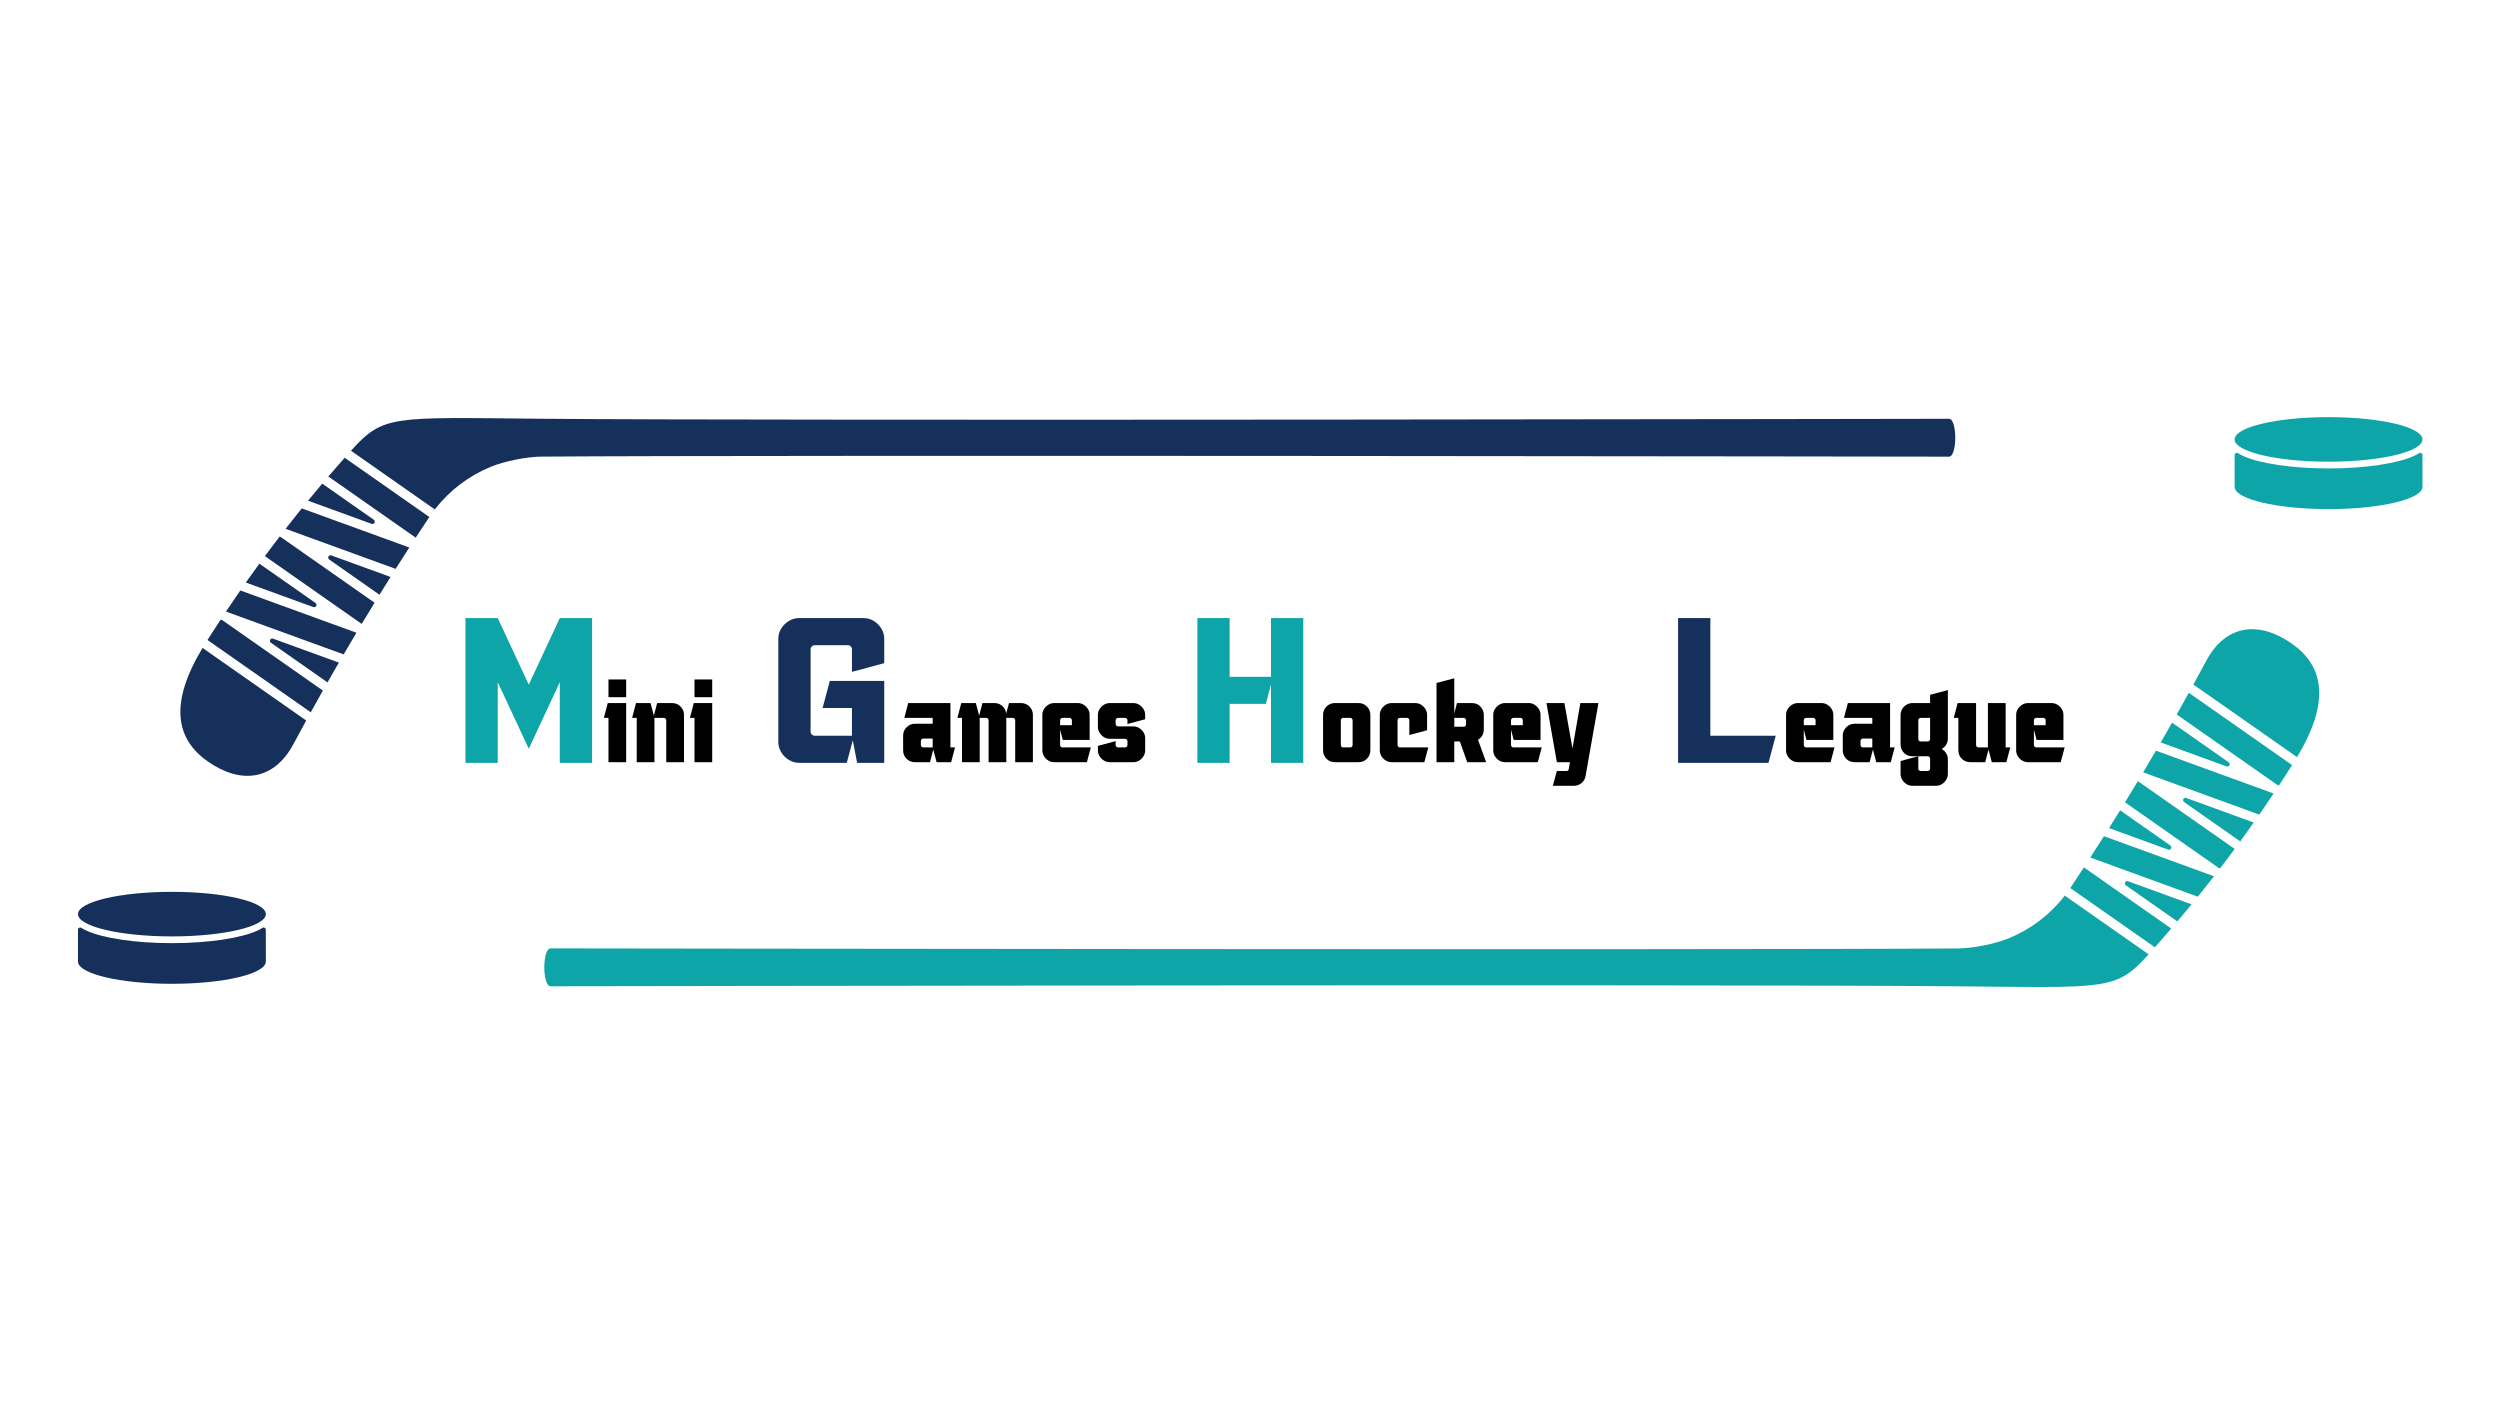
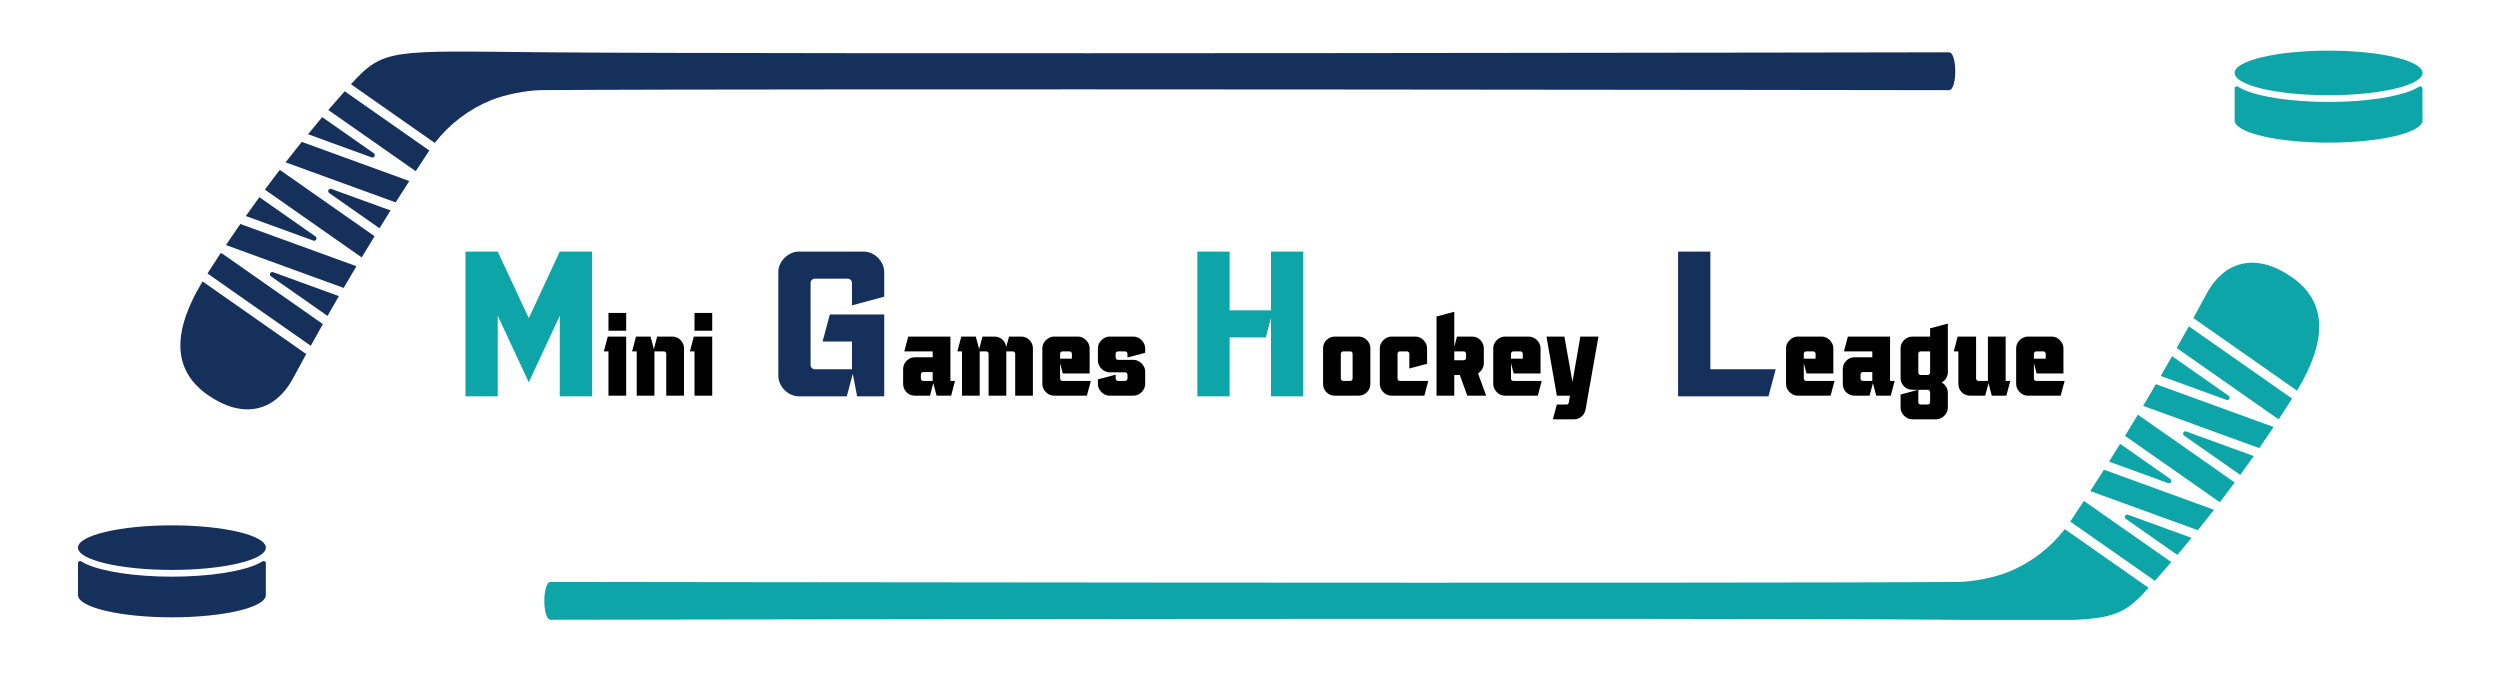
- <svg xmlns="http://www.w3.org/2000/svg" width="1920" zoomAndPan="magnify" viewBox="227 282 984 265" height="1080" preserveAspectRatio="xMidYMid meet" version="1.0">
+ <svg xmlns="http://www.w3.org/2000/svg" zoomAndPan="magnify" viewBox="227 282 984 265" preserveAspectRatio="xMidYMid meet" version="1.0">
  <defs>
    <g />
    <clipPath id="e098530149">
      <path d="M 184.102 84.34 L 882.879 84.34 L 882.879 224.988 L 184.102 224.988 Z M 184.102 84.34 " clip-rule="nonzero" />
    </clipPath>
    <clipPath id="814a96506d">
      <path d="M 169.156 74.52 L 740 74.52 L 740 143 L 169.156 143 Z M 169.156 74.52 " clip-rule="nonzero" />
    </clipPath>
    <clipPath id="f85ae035d3">
      <path d="M 849 0.68 L 923.801 0.68 L 923.801 38 L 849 38 Z M 849 0.68 " clip-rule="nonzero" />
    </clipPath>
    <clipPath id="88947738cd">
      <path d="M 184.102 84.34 L 755.164 84.34 L 755.164 151.715 L 184.102 151.715 Z M 184.102 84.34 " clip-rule="nonzero" />
    </clipPath>
    <clipPath id="40adebe760">
      <path d="M 0.52 187 L 75 187 L 75 224 L 0.52 224 Z M 0.52 187 " clip-rule="nonzero" />
    </clipPath>
    <clipPath id="f3066dca59">
      <rect x="0" width="924" y="0" height="226" />
    </clipPath>
  </defs>
  <g transform="matrix(1, 0, 0, 1, 257, 301)">
    <g clip-path="url(#f3066dca59)">
      <g clip-path="url(#e098530149)">
        <path fill="#0ea5a8" d="M 782.703 189.273 C 776.895 196.781 769.242 202.547 760.602 206.078 C 755.223 208.273 746.551 210.008 740.742 210.055 C 648.949 210.75 186.719 210.035 186.719 210.035 C 183.418 210.035 183.418 224.945 186.719 224.945 C 186.719 224.945 647.707 224.098 740.684 224.961 C 799.863 225.512 802.824 226.586 815.695 212.375 Z M 790.219 178.152 C 788.316 181.07 786.527 183.781 784.859 186.277 L 784.859 186.285 L 818.172 209.609 C 820.184 207.336 822.336 204.879 824.605 202.234 Z M 832.602 192.707 C 832.602 192.707 816.82 186.961 807.555 183.59 C 807.121 183.434 806.641 183.621 806.43 184.031 C 806.211 184.441 806.336 184.945 806.715 185.211 C 814.375 190.574 827.008 199.418 827.008 199.418 C 828.812 197.293 830.676 195.055 832.602 192.707 Z M 798.105 165.871 C 796.242 168.816 794.449 171.621 792.738 174.277 L 835.062 189.684 C 837.129 187.125 839.258 184.445 841.434 181.645 Z M 811.469 144.207 C 809.746 147.066 808.059 149.852 806.402 152.547 L 843.363 178.426 L 843.797 178.582 C 845.688 176.109 847.617 173.547 849.578 170.895 Z M 823.418 171.168 C 823.855 171.324 824.34 171.137 824.551 170.727 C 824.77 170.316 824.645 169.812 824.266 169.547 C 816.738 164.281 804.473 155.688 804.473 155.688 C 802.984 158.094 801.531 160.426 800.117 162.684 C 800.117 162.684 814.625 167.965 823.418 171.168 Z M 857.066 160.5 C 857.066 160.5 840.164 154.348 830.496 150.828 C 830.062 150.672 829.582 150.859 829.367 151.27 C 829.152 151.68 829.277 152.184 829.656 152.449 C 837.801 158.152 851.758 167.922 851.758 167.922 C 853.508 165.52 855.277 163.047 857.066 160.5 Z M 864.586 148.957 L 818.574 132.211 C 816.875 135.121 815.195 137.965 813.543 140.738 L 859.25 157.375 C 861.102 154.707 862.969 151.965 864.852 149.145 Z M 831.523 109.43 C 829.922 112.324 828.332 115.172 826.754 117.969 L 866.305 145.664 L 866.992 145.914 C 868.707 143.305 870.434 140.629 872.172 137.891 Z M 846.359 138.406 C 846.793 138.562 847.281 138.375 847.492 137.965 C 847.703 137.555 847.586 137.051 847.207 136.785 C 839.012 131.051 824.926 121.188 824.926 121.188 C 823.426 123.832 821.934 126.43 820.457 128.977 C 820.457 128.977 836.871 134.953 846.359 138.406 Z M 833.312 106.184 L 874.117 134.758 C 887.188 113.039 884.812 99.016 872.043 90.07 C 858.887 80.859 845.934 82.723 838.359 96.875 C 836.668 100.027 834.98 103.129 833.312 106.184 " fill-opacity="1" fill-rule="evenodd" />
      </g>
      <g clip-path="url(#814a96506d)">
        <path fill="#0ea5a8" d="M 141.133 37.258 C 146.941 29.746 154.594 23.984 163.234 20.453 C 168.613 18.258 177.285 16.52 183.094 16.477 C 274.887 15.781 737.117 16.492 737.117 16.492 C 740.418 16.492 740.418 1.586 737.117 1.586 C 737.117 1.586 276.129 2.434 183.148 1.57 C 123.973 1.02 121.012 -0.059 108.141 14.156 Z M 133.621 48.375 C 135.523 45.461 137.312 42.75 138.977 40.254 L 138.98 40.246 L 105.668 16.922 C 103.652 19.191 101.5 21.648 99.227 24.293 Z M 91.234 33.824 C 91.234 33.824 107.016 39.566 116.277 42.941 C 116.711 43.098 117.195 42.91 117.41 42.5 C 117.625 42.09 117.5 41.586 117.121 41.32 C 109.461 35.957 96.828 27.109 96.828 27.109 C 95.027 29.234 93.16 31.473 91.234 33.824 Z M 125.73 60.656 C 127.594 57.715 129.387 54.91 131.102 52.254 L 88.773 36.848 C 86.707 39.402 84.582 42.082 82.402 44.887 Z M 112.371 82.324 C 114.09 79.461 115.781 76.68 117.434 73.984 L 80.473 48.105 L 80.043 47.945 C 78.148 50.422 76.219 52.984 74.258 55.637 Z M 100.414 55.363 C 99.98 55.203 99.496 55.395 99.285 55.801 C 99.07 56.211 99.195 56.719 99.574 56.98 C 107.098 62.25 119.367 70.84 119.367 70.84 C 120.852 68.434 122.305 66.102 123.723 63.844 C 123.723 63.844 109.211 58.562 100.414 55.363 Z M 66.766 66.031 C 66.766 66.031 83.676 72.184 93.34 75.699 C 93.773 75.859 94.258 75.672 94.469 75.262 C 94.684 74.852 94.559 74.348 94.184 74.082 C 86.035 68.379 72.082 58.605 72.082 58.605 C 70.328 61.012 68.559 63.484 66.766 66.031 Z M 59.25 77.57 L 105.262 94.32 C 106.965 91.406 108.645 88.562 110.297 85.793 L 64.586 69.156 C 62.734 71.824 60.867 74.566 58.984 77.387 Z M 92.312 117.102 C 93.914 114.207 95.504 111.359 97.086 108.559 L 57.535 80.867 L 56.848 80.617 C 55.133 83.227 53.402 85.902 51.664 88.641 Z M 77.477 88.125 C 77.043 87.965 76.559 88.156 76.344 88.562 C 76.129 88.973 76.254 89.48 76.633 89.742 C 84.824 95.48 98.91 105.344 98.91 105.344 C 100.414 102.699 101.906 100.102 103.383 97.555 C 103.383 97.555 86.965 91.578 77.477 88.125 Z M 90.527 120.348 L 49.719 91.773 C 36.648 113.492 39.023 127.516 51.797 136.461 C 64.949 145.672 77.902 143.809 85.48 129.656 C 87.168 126.504 88.852 123.398 90.527 120.348 " fill-opacity="1" fill-rule="evenodd" />
      </g>
      <g clip-path="url(#f85ae035d3)">
        <path fill="#0ea5a8" d="M 922.129 15.137 C 922.395 14.961 922.738 14.941 923.023 15.086 C 923.305 15.23 923.484 15.512 923.484 15.82 C 923.488 21.195 923.492 28.363 923.492 28.363 C 923.492 33.203 906.922 37.133 886.516 37.133 C 866.113 37.133 849.547 33.203 849.547 28.363 C 849.547 28.363 849.547 21.195 849.547 15.82 C 849.547 15.512 849.727 15.227 850.012 15.082 C 850.297 14.938 850.645 14.957 850.906 15.133 C 851.543 15.543 852.277 15.934 853.113 16.309 C 859.465 19.145 872.043 21.129 886.516 21.129 C 901.129 21.129 913.809 19.105 920.105 16.227 C 920.867 15.879 921.543 15.512 922.129 15.137 Z M 886.516 0.934 C 906.922 0.934 923.492 4.863 923.492 9.707 C 923.492 14.547 906.922 18.48 886.516 18.48 C 866.113 18.48 849.547 14.547 849.547 9.707 C 849.547 4.863 866.113 0.934 886.516 0.934 " fill-opacity="1" fill-rule="evenodd" />
      </g>
      <g clip-path="url(#88947738cd)">
        <path fill="#16305c" d="M 782.703 189.273 C 776.895 196.781 769.242 202.547 760.602 206.078 C 755.223 208.273 746.551 210.008 740.742 210.055 C 648.949 210.75 186.719 210.035 186.719 210.035 C 183.418 210.035 183.418 224.945 186.719 224.945 C 186.719 224.945 647.707 224.098 740.684 224.961 C 799.863 225.512 802.824 226.586 815.695 212.375 Z M 790.219 178.152 C 788.316 181.07 786.527 183.781 784.859 186.277 L 784.859 186.285 L 818.172 209.609 C 820.184 207.336 822.336 204.879 824.605 202.234 Z M 832.602 192.707 C 832.602 192.707 816.82 186.961 807.555 183.59 C 807.121 183.434 806.641 183.621 806.43 184.031 C 806.211 184.441 806.336 184.945 806.715 185.211 C 814.375 190.574 827.008 199.418 827.008 199.418 C 828.812 197.293 830.676 195.055 832.602 192.707 Z M 798.105 165.871 C 796.242 168.816 794.449 171.621 792.738 174.277 L 835.062 189.684 C 837.129 187.125 839.258 184.445 841.434 181.645 Z M 811.469 144.207 C 809.746 147.066 808.059 149.852 806.402 152.547 L 843.363 178.426 L 843.797 178.582 C 845.688 176.109 847.617 173.547 849.578 170.895 Z M 823.422 171.168 C 823.855 171.324 824.34 171.137 824.551 170.727 C 824.77 170.316 824.645 169.812 824.266 169.547 C 816.738 164.281 804.473 155.688 804.473 155.688 C 802.984 158.094 801.531 160.426 800.117 162.684 C 800.117 162.684 814.625 167.965 823.422 171.168 Z M 857.066 160.5 C 857.066 160.5 840.164 154.348 830.496 150.828 C 830.062 150.672 829.582 150.859 829.367 151.27 C 829.152 151.68 829.277 152.184 829.656 152.449 C 837.801 158.152 851.758 167.922 851.758 167.922 C 853.508 165.52 855.277 163.047 857.066 160.5 Z M 864.586 148.957 L 818.574 132.211 C 816.875 135.121 815.195 137.965 813.543 140.738 L 859.25 157.375 C 861.105 154.707 862.969 151.965 864.852 149.145 Z M 831.523 109.43 C 829.922 112.324 828.332 115.172 826.754 117.969 L 866.305 145.664 L 866.992 145.914 C 868.707 143.305 870.434 140.629 872.172 137.891 Z M 846.359 138.406 C 846.793 138.562 847.281 138.375 847.492 137.965 C 847.703 137.555 847.586 137.051 847.207 136.785 C 839.012 131.051 824.926 121.188 824.926 121.188 C 823.426 123.832 821.934 126.43 820.457 128.977 C 820.457 128.977 836.871 134.953 846.359 138.406 Z M 833.312 106.184 L 874.117 134.758 C 887.188 113.039 884.812 99.016 872.043 90.07 C 858.887 80.859 845.934 82.723 838.359 96.875 C 836.668 100.027 834.98 103.129 833.312 106.184 " fill-opacity="1" fill-rule="evenodd" />
      </g>
      <path fill="#16305c" d="M 141.133 37.258 C 146.941 29.746 154.594 23.984 163.234 20.453 C 168.613 18.258 177.285 16.52 183.094 16.477 C 274.887 15.781 737.117 16.492 737.117 16.492 C 740.418 16.492 740.418 1.586 737.117 1.586 C 737.117 1.586 276.129 2.434 183.148 1.57 C 123.973 1.02 121.012 -0.059 108.141 14.156 Z M 133.621 48.375 C 135.523 45.461 137.312 42.75 138.977 40.254 L 138.98 40.246 L 105.668 16.922 C 103.652 19.191 101.5 21.648 99.227 24.293 Z M 91.234 33.824 C 91.234 33.824 107.016 39.566 116.277 42.941 C 116.711 43.098 117.195 42.91 117.41 42.5 C 117.625 42.09 117.5 41.586 117.121 41.32 C 109.461 35.957 96.828 27.109 96.828 27.109 C 95.027 29.234 93.16 31.473 91.234 33.824 Z M 125.73 60.656 C 127.594 57.715 129.387 54.91 131.102 52.254 L 88.773 36.848 C 86.707 39.402 84.582 42.082 82.402 44.887 Z M 112.371 82.324 C 114.09 79.461 115.781 76.68 117.434 73.984 L 80.473 48.105 L 80.043 47.945 C 78.148 50.422 76.219 52.984 74.258 55.637 Z M 100.414 55.363 C 99.98 55.203 99.496 55.395 99.285 55.801 C 99.07 56.211 99.195 56.719 99.574 56.98 C 107.098 62.25 119.367 70.84 119.367 70.84 C 120.852 68.434 122.305 66.102 123.723 63.844 C 123.723 63.844 109.211 58.562 100.414 55.363 Z M 66.766 66.031 C 66.766 66.031 83.676 72.184 93.34 75.699 C 93.773 75.859 94.258 75.672 94.469 75.262 C 94.684 74.852 94.559 74.348 94.184 74.082 C 86.035 68.379 72.082 58.605 72.082 58.605 C 70.328 61.012 68.559 63.484 66.766 66.031 Z M 59.25 77.57 L 105.262 94.32 C 106.965 91.406 108.645 88.562 110.297 85.793 L 64.586 69.156 C 62.734 71.824 60.867 74.566 58.988 77.387 Z M 92.312 117.102 C 93.914 114.207 95.504 111.359 97.086 108.559 L 57.535 80.867 L 56.848 80.617 C 55.133 83.227 53.402 85.902 51.664 88.641 Z M 77.477 88.125 C 77.043 87.965 76.559 88.156 76.344 88.562 C 76.129 88.973 76.254 89.48 76.633 89.742 C 84.824 95.48 98.91 105.344 98.91 105.344 C 100.414 102.699 101.906 100.102 103.383 97.555 C 103.383 97.555 86.965 91.578 77.477 88.125 Z M 90.527 120.348 L 49.719 91.773 C 36.652 113.492 39.023 127.516 51.797 136.461 C 64.949 145.672 77.902 143.809 85.48 129.656 C 87.168 126.504 88.852 123.398 90.527 120.348 " fill-opacity="1" fill-rule="evenodd" />
      <g clip-path="url(#40adebe760)">
        <path fill="#16305c" d="M 73.273 201.977 C 73.539 201.805 73.883 201.785 74.168 201.926 C 74.449 202.07 74.629 202.355 74.629 202.664 C 74.637 208.035 74.637 215.203 74.637 215.203 C 74.637 220.047 58.07 223.977 37.664 223.977 C 17.254 223.977 0.691 220.047 0.691 215.203 C 0.691 215.203 0.691 208.035 0.691 202.664 C 0.691 202.352 0.871 202.066 1.156 201.922 C 1.441 201.777 1.785 201.797 2.055 201.977 C 2.684 202.383 3.422 202.777 4.258 203.148 C 10.609 205.988 23.191 207.973 37.664 207.973 C 52.273 207.973 64.957 205.949 71.25 203.066 C 72.012 202.719 72.684 202.355 73.273 201.977 Z M 37.664 187.777 C 58.07 187.777 74.637 191.707 74.637 196.547 C 74.637 201.391 58.07 205.32 37.664 205.32 C 17.254 205.32 0.691 201.391 0.691 196.547 C 0.691 191.707 17.254 187.777 37.664 187.777 " fill-opacity="1" fill-rule="evenodd" />
      </g>
      <g fill="#0ea5a8" fill-opacity="1">
        <g transform="translate(149.9559, 137.0027)">
          <g>
            <path d="M 3.25 0 L 3.25 -56.984 L 15.953 -56.984 L 28.172 -30.766 L 40.375 -56.984 L 53.078 -56.984 L 53.078 0 L 40.375 0 L 40.375 -31.75 L 28.172 -5.531 L 15.953 -31.75 L 15.953 0 Z M 3.25 0 " />
          </g>
        </g>
      </g>
      <g fill="#000000" fill-opacity="1">
        <g transform="translate(207.2132, 136.7445)">
          <g>
            <path d="M 2.281 0 L 2.281 -17.438 L 0.469 -17.438 L 2 -23.266 L 9.25 -23.266 L 9.25 0 Z M 2.281 -25.578 L 2.281 -32.562 L 9.25 -32.562 L 9.25 -25.578 Z M 2.281 -25.578 " />
          </g>
        </g>
      </g>
      <g fill="#000000" fill-opacity="1">
        <g transform="translate(218.3309, 136.7445)">
          <g>
            <path d="M 13.906 -16.516 C 13.906 -16.766 13.812 -16.977 13.625 -17.156 C 13.438 -17.344 13.223 -17.438 12.984 -17.438 L 9.25 -17.438 L 9.25 0 L 2.281 0 L 2.281 -17.438 L 0.469 -17.438 L 2 -23.266 L 7.719 -23.266 L 9.031 -18.328 L 10.328 -23.266 L 16.234 -23.266 C 17.535 -23.266 18.633 -22.812 19.531 -21.906 C 20.438 -21.008 20.891 -19.91 20.891 -18.609 L 20.891 0 L 13.906 0 Z M 13.906 -16.516 " />
          </g>
        </g>
      </g>
      <g fill="#000000" fill-opacity="1">
        <g transform="translate(241.0782, 136.7445)">
          <g>
            <path d="M 2.281 0 L 2.281 -17.438 L 0.469 -17.438 L 2 -23.266 L 9.25 -23.266 L 9.25 0 Z M 2.281 -25.578 L 2.281 -32.562 L 9.25 -32.562 L 9.25 -25.578 Z M 2.281 -25.578 " />
          </g>
        </g>
      </g>
      <g fill="#16305c" fill-opacity="1">
        <g transform="translate(273.0948, 137.0027)">
          <g>
            <path d="M 11.391 0 C 9.984 0 8.656 -0.379 7.406 -1.141 C 6.156 -1.898 5.148 -2.906 4.391 -4.156 C 3.629 -5.406 3.25 -6.734 3.25 -8.141 L 3.25 -48.844 C 3.25 -50.312 3.629 -51.656 4.391 -52.875 C 5.148 -54.094 6.156 -55.082 7.406 -55.844 C 8.656 -56.602 9.984 -56.984 11.391 -56.984 L 36.797 -56.984 C 38.266 -56.984 39.609 -56.602 40.828 -55.844 C 42.047 -55.082 43.035 -54.094 43.797 -52.875 C 44.555 -51.656 44.938 -50.312 44.938 -48.844 L 44.938 -39.234 L 32.234 -35.812 L 32.234 -44.688 C 32.234 -45.125 32.07 -45.504 31.75 -45.828 C 31.426 -46.148 31.047 -46.312 30.609 -46.312 L 17.578 -46.312 C 17.148 -46.312 16.77 -46.148 16.438 -45.828 C 16.113 -45.504 15.953 -45.125 15.953 -44.688 L 15.953 -12.297 C 15.953 -11.859 16.113 -11.477 16.438 -11.156 C 16.77 -10.832 17.148 -10.672 17.578 -10.672 L 32.234 -10.672 L 32.234 -21.578 L 20.672 -21.578 L 23.531 -32.234 L 44.938 -32.234 L 44.938 0 L 34.266 0 L 32.562 -8.875 L 30.203 0 Z M 11.391 0 " />
          </g>
        </g>
      </g>
      <g fill="#000000" fill-opacity="1">
        <g transform="translate(323.6139, 136.7445)">
          <g>
            <path d="M 15.031 0 L 13.719 -4.938 L 12.422 0 L 6.516 0 C 5.211 0 4.109 -0.445 3.203 -1.344 C 2.305 -2.25 1.859 -3.352 1.859 -4.656 L 1.859 -10.469 C 1.859 -11.738 2.316 -12.832 3.234 -13.75 C 4.148 -14.664 5.242 -15.125 6.516 -15.125 L 13.484 -15.125 L 13.484 -17.438 L 2.328 -17.438 L 3.859 -23.266 L 20.469 -23.266 L 20.469 -5.812 L 22.281 -5.812 L 20.75 0 Z M 8.844 -6.75 C 8.844 -6.5 8.93 -6.281 9.109 -6.094 C 9.297 -5.906 9.516 -5.812 9.766 -5.812 L 13.484 -5.812 L 13.484 -9.297 L 9.766 -9.297 C 9.516 -9.297 9.297 -9.203 9.109 -9.016 C 8.93 -8.836 8.844 -8.625 8.844 -8.375 Z M 8.844 -6.75 " />
          </g>
        </g>
      </g>
      <g fill="#000000" fill-opacity="1">
        <g transform="translate(346.3612, 136.7445)">
          <g>
            <path d="M 23.219 -16.516 C 23.219 -16.766 23.125 -16.977 22.938 -17.156 C 22.75 -17.344 22.531 -17.438 22.281 -17.438 L 19.719 -17.438 L 19.719 0 L 12.75 0 L 12.75 -16.516 C 12.75 -16.766 12.656 -16.977 12.469 -17.156 C 12.281 -17.344 12.062 -17.438 11.812 -17.438 L 9.25 -17.438 L 9.25 0 L 2.281 0 L 2.281 -17.438 L 0.469 -17.438 L 2 -23.266 L 7.719 -23.266 L 9.031 -18.328 L 10.328 -23.266 L 15.078 -23.266 C 16.285 -23.266 17.32 -22.867 18.188 -22.078 C 19.051 -21.285 19.547 -20.301 19.672 -19.125 L 20.797 -23.266 L 25.531 -23.266 C 26.832 -23.266 27.93 -22.812 28.828 -21.906 C 29.734 -21.008 30.188 -19.91 30.188 -18.609 L 30.188 0 L 23.219 0 Z M 23.219 -16.516 " />
          </g>
        </g>
      </g>
      <g fill="#000000" fill-opacity="1">
        <g transform="translate(378.412, 136.7445)">
          <g>
            <path d="M 6.516 0 C 5.703 0 4.938 -0.211 4.219 -0.641 C 3.508 -1.078 2.938 -1.648 2.5 -2.359 C 2.07 -3.078 1.859 -3.844 1.859 -4.656 L 1.859 -18.609 C 1.859 -19.441 2.07 -20.207 2.5 -20.906 C 2.938 -21.602 3.508 -22.172 4.219 -22.609 C 4.938 -23.047 5.703 -23.266 6.516 -23.266 L 15.812 -23.266 C 16.656 -23.266 17.426 -23.047 18.125 -22.609 C 18.82 -22.172 19.383 -21.602 19.812 -20.906 C 20.25 -20.207 20.469 -19.441 20.469 -18.609 L 20.469 -8.75 L 9.906 -8.75 L 8.844 -12.797 L 8.844 -6.75 C 8.844 -6.5 8.93 -6.281 9.109 -6.094 C 9.297 -5.906 9.516 -5.812 9.766 -5.812 L 20.938 -5.812 L 19.391 0 Z M 8.844 -14.562 L 13.484 -14.562 L 13.484 -16.516 C 13.484 -16.766 13.391 -16.977 13.203 -17.156 C 13.023 -17.344 12.812 -17.438 12.562 -17.438 L 9.766 -17.438 C 9.516 -17.438 9.297 -17.344 9.109 -17.156 C 8.93 -16.977 8.844 -16.766 8.844 -16.516 Z M 8.844 -14.562 " />
          </g>
        </g>
      </g>
      <g fill="#000000" fill-opacity="1">
        <g transform="translate(400.7406, 136.7445)">
          <g>
            <path d="M 6.047 0 C 5.242 0 4.484 -0.211 3.766 -0.641 C 3.055 -1.078 2.484 -1.648 2.047 -2.359 C 1.609 -3.078 1.391 -3.844 1.391 -4.656 L 1.391 -6.422 L 8.375 -8.281 L 8.375 -6.75 C 8.375 -6.5 8.469 -6.281 8.656 -6.094 C 8.844 -5.906 9.055 -5.812 9.297 -5.812 L 12.094 -5.812 C 12.344 -5.812 12.562 -5.906 12.75 -6.094 C 12.938 -6.281 13.031 -6.5 13.031 -6.75 L 13.031 -8.281 C 13.031 -8.531 12.938 -8.742 12.75 -8.922 C 12.562 -9.109 12.344 -9.203 12.094 -9.203 L 6.047 -9.203 C 5.242 -9.203 4.484 -9.422 3.766 -9.859 C 3.055 -10.297 2.484 -10.867 2.047 -11.578 C 1.609 -12.297 1.391 -13.055 1.391 -13.859 L 1.391 -18.609 C 1.391 -19.441 1.609 -20.207 2.047 -20.906 C 2.484 -21.602 3.055 -22.172 3.766 -22.609 C 4.484 -23.047 5.242 -23.266 6.047 -23.266 L 15.344 -23.266 C 16.188 -23.266 16.957 -23.047 17.656 -22.609 C 18.352 -22.172 18.914 -21.602 19.344 -20.906 C 19.781 -20.207 20 -19.441 20 -18.609 L 20 -16.891 L 13.031 -15.031 L 13.031 -16.516 C 13.031 -16.766 12.938 -16.977 12.75 -17.156 C 12.562 -17.344 12.344 -17.438 12.094 -17.438 L 9.297 -17.438 C 9.055 -17.438 8.844 -17.344 8.656 -17.156 C 8.469 -16.977 8.375 -16.766 8.375 -16.516 L 8.375 -15.031 C 8.375 -14.781 8.469 -14.562 8.656 -14.375 C 8.844 -14.188 9.055 -14.094 9.297 -14.094 L 15.344 -14.094 C 16.188 -14.094 16.957 -13.875 17.656 -13.438 C 18.352 -13.008 18.914 -12.445 19.344 -11.75 C 19.781 -11.051 20 -10.281 20 -9.438 L 20 -4.656 C 20 -3.844 19.781 -3.078 19.344 -2.359 C 18.914 -1.648 18.352 -1.078 17.656 -0.641 C 16.957 -0.211 16.188 0 15.344 0 Z M 6.047 0 " />
          </g>
        </g>
      </g>
      <g fill="#0ea5a8" fill-opacity="1">
        <g transform="translate(438.0322, 137.0027)">
          <g>
            <path d="M 32.234 0 L 32.234 -30.859 L 30.203 -23.203 L 15.953 -23.203 L 15.953 0 L 3.25 0 L 3.25 -56.984 L 15.953 -56.984 L 15.953 -33.859 L 32.234 -33.859 L 32.234 -56.984 L 44.938 -56.984 L 44.938 0 Z M 32.234 0 " />
          </g>
        </g>
      </g>
      <g fill="#000000" fill-opacity="1">
        <g transform="translate(488.9035, 136.7445)">
          <g>
            <path d="M 6.516 0 C 5.211 0 4.109 -0.445 3.203 -1.344 C 2.305 -2.25 1.859 -3.352 1.859 -4.656 L 1.859 -18.609 C 1.859 -19.91 2.305 -21.008 3.203 -21.906 C 4.109 -22.812 5.211 -23.266 6.516 -23.266 L 15.812 -23.266 C 17.113 -23.266 18.211 -22.812 19.109 -21.906 C 20.016 -21.008 20.469 -19.91 20.469 -18.609 L 20.469 -4.656 C 20.469 -3.352 20.016 -2.25 19.109 -1.344 C 18.211 -0.445 17.113 0 15.812 0 Z M 8.844 -6.75 C 8.844 -6.5 8.93 -6.281 9.109 -6.094 C 9.297 -5.906 9.516 -5.812 9.766 -5.812 L 12.562 -5.812 C 12.812 -5.812 13.023 -5.906 13.203 -6.094 C 13.391 -6.281 13.484 -6.5 13.484 -6.75 L 13.484 -16.516 C 13.484 -16.766 13.391 -16.977 13.203 -17.156 C 13.023 -17.344 12.812 -17.438 12.562 -17.438 L 9.766 -17.438 C 9.516 -17.438 9.297 -17.344 9.109 -17.156 C 8.93 -16.977 8.844 -16.766 8.844 -16.516 Z M 8.844 -6.75 " />
          </g>
        </g>
      </g>
      <g fill="#000000" fill-opacity="1">
        <g transform="translate(511.232, 136.7445)">
          <g>
            <path d="M 6.516 0 C 5.703 0 4.938 -0.211 4.219 -0.641 C 3.508 -1.078 2.938 -1.648 2.5 -2.359 C 2.07 -3.078 1.859 -3.844 1.859 -4.656 L 1.859 -18.609 C 1.859 -19.441 2.07 -20.207 2.5 -20.906 C 2.938 -21.602 3.508 -22.172 4.219 -22.609 C 4.938 -23.047 5.703 -23.266 6.516 -23.266 L 15.812 -23.266 C 16.656 -23.266 17.426 -23.047 18.125 -22.609 C 18.82 -22.172 19.383 -21.602 19.812 -20.906 C 20.25 -20.207 20.469 -19.441 20.469 -18.609 L 20.469 -12.562 L 13.484 -10.703 L 13.484 -16.516 C 13.484 -16.766 13.391 -16.977 13.203 -17.156 C 13.023 -17.344 12.812 -17.438 12.562 -17.438 L 9.766 -17.438 C 9.516 -17.438 9.297 -17.344 9.109 -17.156 C 8.93 -16.977 8.844 -16.766 8.844 -16.516 L 8.844 -6.75 C 8.844 -6.5 8.93 -6.281 9.109 -6.094 C 9.297 -5.906 9.516 -5.812 9.766 -5.812 L 20.938 -5.812 L 19.391 0 Z M 6.516 0 " />
          </g>
        </g>
      </g>
      <g fill="#000000" fill-opacity="1">
        <g transform="translate(533.5606, 136.7445)">
          <g>
            <path d="M 1.859 0 L 1.859 -31.172 L 8.844 -33.031 L 8.844 -19.219 L 9.906 -23.266 L 15.812 -23.266 C 17.176 -23.266 18.289 -22.797 19.156 -21.859 C 20.031 -20.93 20.469 -19.848 20.469 -18.609 L 20.469 -12.797 C 20.469 -11.953 20.258 -11.18 19.844 -10.484 C 19.426 -9.785 18.875 -9.223 18.188 -8.797 L 21.391 0 L 13.953 0 L 11.031 -8.141 L 8.844 -8.141 L 8.844 0 Z M 8.844 -13.953 L 12.562 -13.953 C 12.812 -13.953 13.023 -14.047 13.203 -14.234 C 13.391 -14.422 13.484 -14.641 13.484 -14.891 L 13.484 -16.516 C 13.484 -16.766 13.391 -16.977 13.203 -17.156 C 13.023 -17.344 12.812 -17.438 12.562 -17.438 L 8.844 -17.438 Z M 8.844 -13.953 " />
          </g>
        </g>
      </g>
      <g fill="#000000" fill-opacity="1">
        <g transform="translate(555.8892, 136.7445)">
          <g>
            <path d="M 6.516 0 C 5.703 0 4.938 -0.211 4.219 -0.641 C 3.508 -1.078 2.938 -1.648 2.5 -2.359 C 2.07 -3.078 1.859 -3.844 1.859 -4.656 L 1.859 -18.609 C 1.859 -19.441 2.07 -20.207 2.5 -20.906 C 2.938 -21.602 3.508 -22.172 4.219 -22.609 C 4.938 -23.047 5.703 -23.266 6.516 -23.266 L 15.812 -23.266 C 16.656 -23.266 17.426 -23.047 18.125 -22.609 C 18.82 -22.172 19.383 -21.602 19.812 -20.906 C 20.25 -20.207 20.469 -19.441 20.469 -18.609 L 20.469 -8.75 L 9.906 -8.75 L 8.844 -12.797 L 8.844 -6.75 C 8.844 -6.5 8.93 -6.281 9.109 -6.094 C 9.297 -5.906 9.516 -5.812 9.766 -5.812 L 20.938 -5.812 L 19.391 0 Z M 8.844 -14.562 L 13.484 -14.562 L 13.484 -16.516 C 13.484 -16.766 13.391 -16.977 13.203 -17.156 C 13.023 -17.344 12.812 -17.438 12.562 -17.438 L 9.766 -17.438 C 9.516 -17.438 9.297 -17.344 9.109 -17.156 C 8.93 -16.977 8.844 -16.766 8.844 -16.516 Z M 8.844 -14.562 " />
          </g>
        </g>
      </g>
      <g fill="#000000" fill-opacity="1">
        <g transform="translate(578.2178, 136.7445)">
          <g>
            <path d="M 2.984 9.297 L 4.562 3.484 L 8.328 3.484 C 8.848 3.484 9.156 3.223 9.25 2.703 L 9.719 0 L 4.562 0 L 0.469 -23.266 L 7.531 -23.266 L 10.703 -5.391 L 13.812 -23.266 L 20.938 -23.266 L 15.859 5.438 C 15.672 6.551 15.145 7.473 14.281 8.203 C 13.414 8.93 12.406 9.297 11.25 9.297 Z M 2.984 9.297 " />
          </g>
        </g>
      </g>
      <g fill="#16305c" fill-opacity="1">
        <g transform="translate(627.242, 137.0027)">
          <g>
            <path d="M 3.25 0 L 3.25 -56.984 L 15.953 -56.984 L 15.953 -10.672 L 41.688 -10.672 L 38.828 0 Z M 3.25 0 " />
          </g>
        </g>
      </g>
      <g fill="#000000" fill-opacity="1">
        <g transform="translate(671.1292, 136.7445)">
          <g>
            <path d="M 6.516 0 C 5.703 0 4.938 -0.211 4.219 -0.641 C 3.508 -1.078 2.938 -1.648 2.5 -2.359 C 2.07 -3.078 1.859 -3.844 1.859 -4.656 L 1.859 -18.609 C 1.859 -19.441 2.07 -20.207 2.5 -20.906 C 2.938 -21.602 3.508 -22.172 4.219 -22.609 C 4.938 -23.047 5.703 -23.266 6.516 -23.266 L 15.812 -23.266 C 16.656 -23.266 17.426 -23.047 18.125 -22.609 C 18.82 -22.172 19.383 -21.602 19.812 -20.906 C 20.25 -20.207 20.469 -19.441 20.469 -18.609 L 20.469 -8.75 L 9.906 -8.75 L 8.844 -12.797 L 8.844 -6.75 C 8.844 -6.5 8.93 -6.281 9.109 -6.094 C 9.297 -5.906 9.516 -5.812 9.766 -5.812 L 20.938 -5.812 L 19.391 0 Z M 8.844 -14.562 L 13.484 -14.562 L 13.484 -16.516 C 13.484 -16.766 13.391 -16.977 13.203 -17.156 C 13.023 -17.344 12.812 -17.438 12.562 -17.438 L 9.766 -17.438 C 9.516 -17.438 9.297 -17.344 9.109 -17.156 C 8.93 -16.977 8.844 -16.766 8.844 -16.516 Z M 8.844 -14.562 " />
          </g>
        </g>
      </g>
      <g fill="#000000" fill-opacity="1">
        <g transform="translate(693.4578, 136.7445)">
          <g>
            <path d="M 15.031 0 L 13.719 -4.938 L 12.422 0 L 6.516 0 C 5.211 0 4.109 -0.445 3.203 -1.344 C 2.305 -2.25 1.859 -3.352 1.859 -4.656 L 1.859 -10.469 C 1.859 -11.738 2.316 -12.832 3.234 -13.75 C 4.148 -14.664 5.242 -15.125 6.516 -15.125 L 13.484 -15.125 L 13.484 -17.438 L 2.328 -17.438 L 3.859 -23.266 L 20.469 -23.266 L 20.469 -5.812 L 22.281 -5.812 L 20.75 0 Z M 8.844 -6.75 C 8.844 -6.5 8.93 -6.281 9.109 -6.094 C 9.297 -5.906 9.516 -5.812 9.766 -5.812 L 13.484 -5.812 L 13.484 -9.297 L 9.766 -9.297 C 9.516 -9.297 9.297 -9.203 9.109 -9.016 C 8.93 -8.836 8.844 -8.625 8.844 -8.375 Z M 8.844 -6.75 " />
          </g>
        </g>
      </g>
      <g fill="#000000" fill-opacity="1">
        <g transform="translate(716.205, 136.7445)">
          <g>
            <path d="M 6.516 -2.328 C 5.148 -2.328 4.031 -2.789 3.156 -3.719 C 2.289 -4.645 1.859 -5.734 1.859 -6.984 L 1.859 -18.609 C 1.859 -19.879 2.316 -20.973 3.234 -21.891 C 4.148 -22.805 5.242 -23.266 6.516 -23.266 L 13.484 -23.266 L 13.484 -26.516 L 20.469 -28.375 L 20.469 -9.297 C 20.469 -8.43 20.25 -7.633 19.812 -6.906 C 19.383 -6.176 18.797 -5.609 18.047 -5.203 C 18.766 -4.805 19.348 -4.242 19.797 -3.516 C 20.242 -2.785 20.469 -2 20.469 -1.156 L 20.469 4.656 C 20.469 5.457 20.25 6.211 19.812 6.922 C 19.383 7.641 18.82 8.211 18.125 8.641 C 17.426 9.078 16.656 9.297 15.812 9.297 L 6.516 9.297 C 5.703 9.297 4.938 9.078 4.219 8.641 C 3.508 8.211 2.938 7.641 2.5 6.922 C 2.07 6.211 1.859 5.457 1.859 4.656 L 1.859 -0.469 L 8.844 -2.328 L 8.844 2.562 C 8.844 2.812 8.93 3.023 9.109 3.203 C 9.297 3.391 9.516 3.484 9.766 3.484 L 12.562 3.484 C 12.812 3.484 13.023 3.391 13.203 3.203 C 13.391 3.023 13.484 2.812 13.484 2.562 L 13.484 -1.391 C 13.484 -1.641 13.391 -1.859 13.203 -2.047 C 13.023 -2.234 12.812 -2.328 12.562 -2.328 Z M 8.844 -9.078 C 8.844 -8.828 8.93 -8.609 9.109 -8.422 C 9.297 -8.234 9.516 -8.141 9.766 -8.141 L 12.562 -8.141 C 12.812 -8.141 13.023 -8.234 13.203 -8.422 C 13.391 -8.609 13.484 -8.828 13.484 -9.078 L 13.484 -17.438 L 9.766 -17.438 C 9.516 -17.438 9.297 -17.344 9.109 -17.156 C 8.93 -16.977 8.844 -16.766 8.844 -16.516 Z M 8.844 -9.078 " />
          </g>
        </g>
      </g>
      <g fill="#000000" fill-opacity="1">
        <g transform="translate(738.5336, 136.7445)">
          <g>
            <path d="M 6.938 0 C 5.633 0 4.531 -0.445 3.625 -1.344 C 2.727 -2.25 2.281 -3.352 2.281 -4.656 L 2.281 -17.438 L 0.469 -17.438 L 2 -23.266 L 9.25 -23.266 L 9.25 -6.75 C 9.25 -6.5 9.344 -6.281 9.531 -6.094 C 9.719 -5.906 9.938 -5.812 10.188 -5.812 L 13.906 -5.812 L 13.906 -23.266 L 20.891 -23.266 L 20.891 -5.812 L 22.703 -5.812 L 21.172 0 L 15.438 0 L 14.141 -4.938 L 12.844 0 Z M 6.938 0 " />
          </g>
        </g>
      </g>
      <g fill="#000000" fill-opacity="1">
        <g transform="translate(761.6995, 136.7445)">
          <g>
            <path d="M 6.516 0 C 5.703 0 4.938 -0.211 4.219 -0.641 C 3.508 -1.078 2.938 -1.648 2.5 -2.359 C 2.07 -3.078 1.859 -3.844 1.859 -4.656 L 1.859 -18.609 C 1.859 -19.441 2.07 -20.207 2.5 -20.906 C 2.938 -21.602 3.508 -22.172 4.219 -22.609 C 4.938 -23.047 5.703 -23.266 6.516 -23.266 L 15.812 -23.266 C 16.656 -23.266 17.426 -23.047 18.125 -22.609 C 18.82 -22.172 19.383 -21.602 19.812 -20.906 C 20.25 -20.207 20.469 -19.441 20.469 -18.609 L 20.469 -8.75 L 9.906 -8.75 L 8.844 -12.797 L 8.844 -6.75 C 8.844 -6.5 8.93 -6.281 9.109 -6.094 C 9.297 -5.906 9.516 -5.812 9.766 -5.812 L 20.938 -5.812 L 19.391 0 Z M 8.844 -14.562 L 13.484 -14.562 L 13.484 -16.516 C 13.484 -16.766 13.391 -16.977 13.203 -17.156 C 13.023 -17.344 12.812 -17.438 12.562 -17.438 L 9.766 -17.438 C 9.516 -17.438 9.297 -17.344 9.109 -17.156 C 8.93 -16.977 8.844 -16.766 8.844 -16.516 Z M 8.844 -14.562 " />
          </g>
        </g>
      </g>
    </g>
  </g>
</svg>
